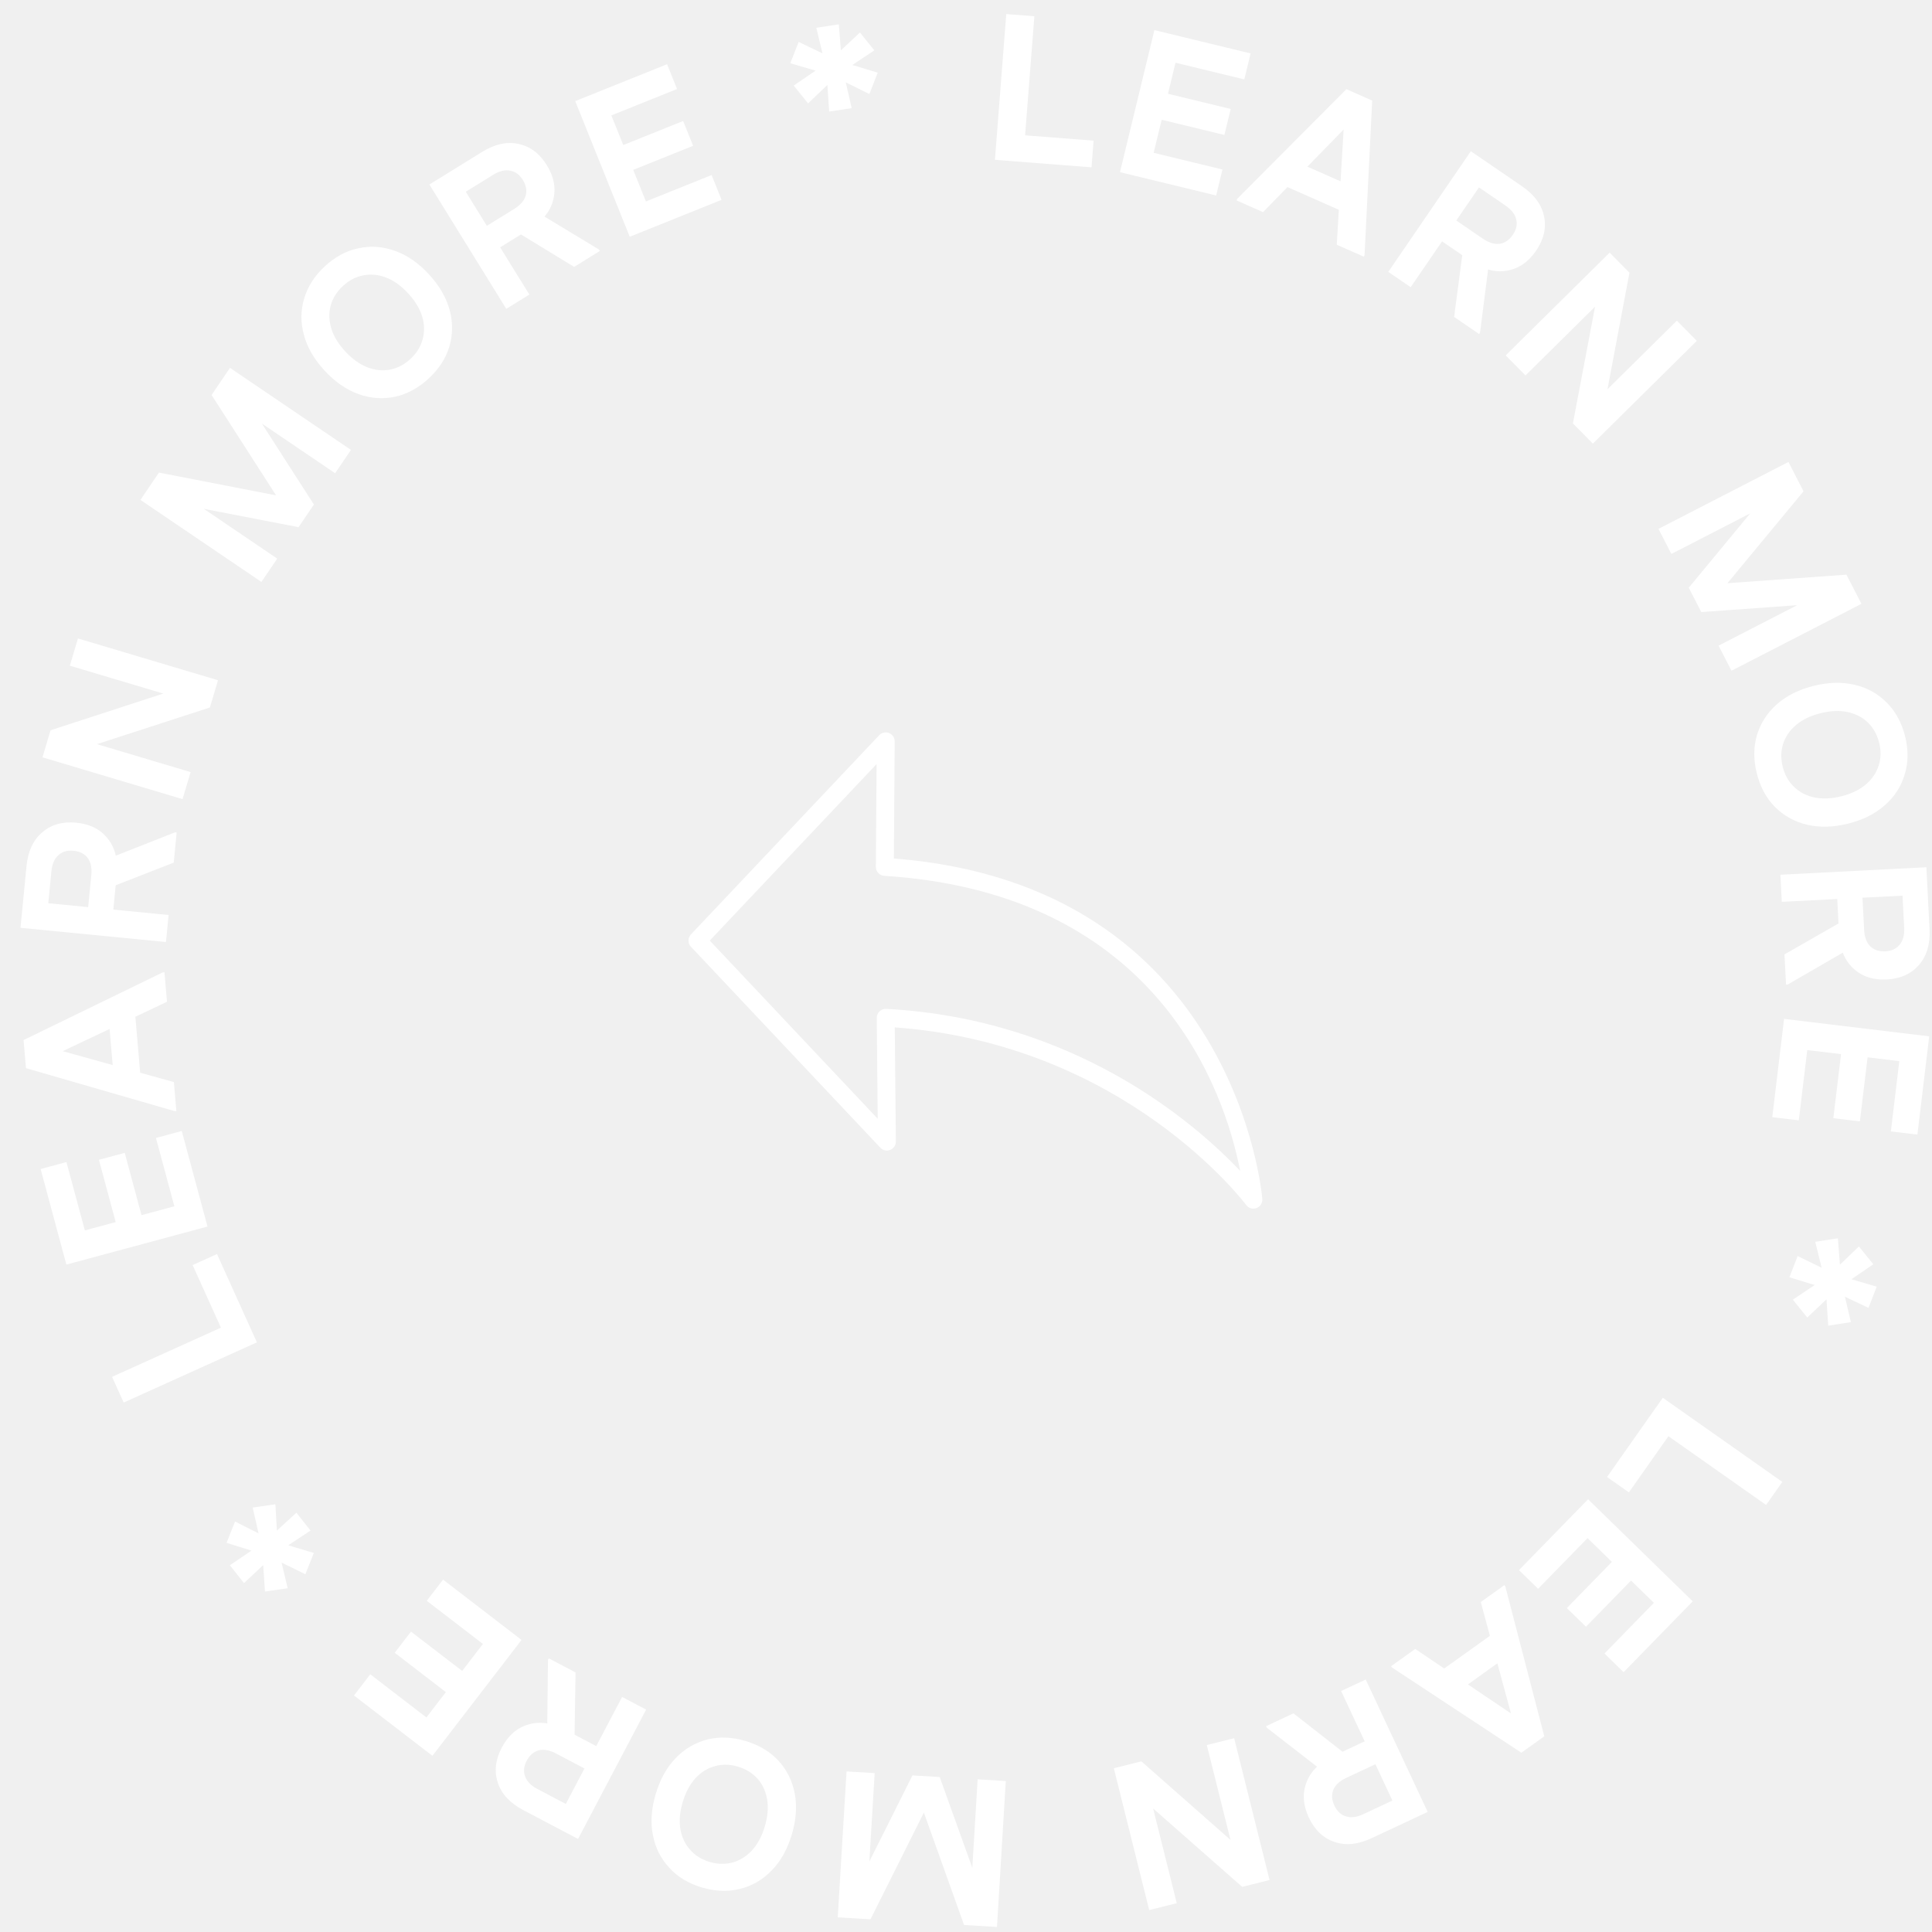
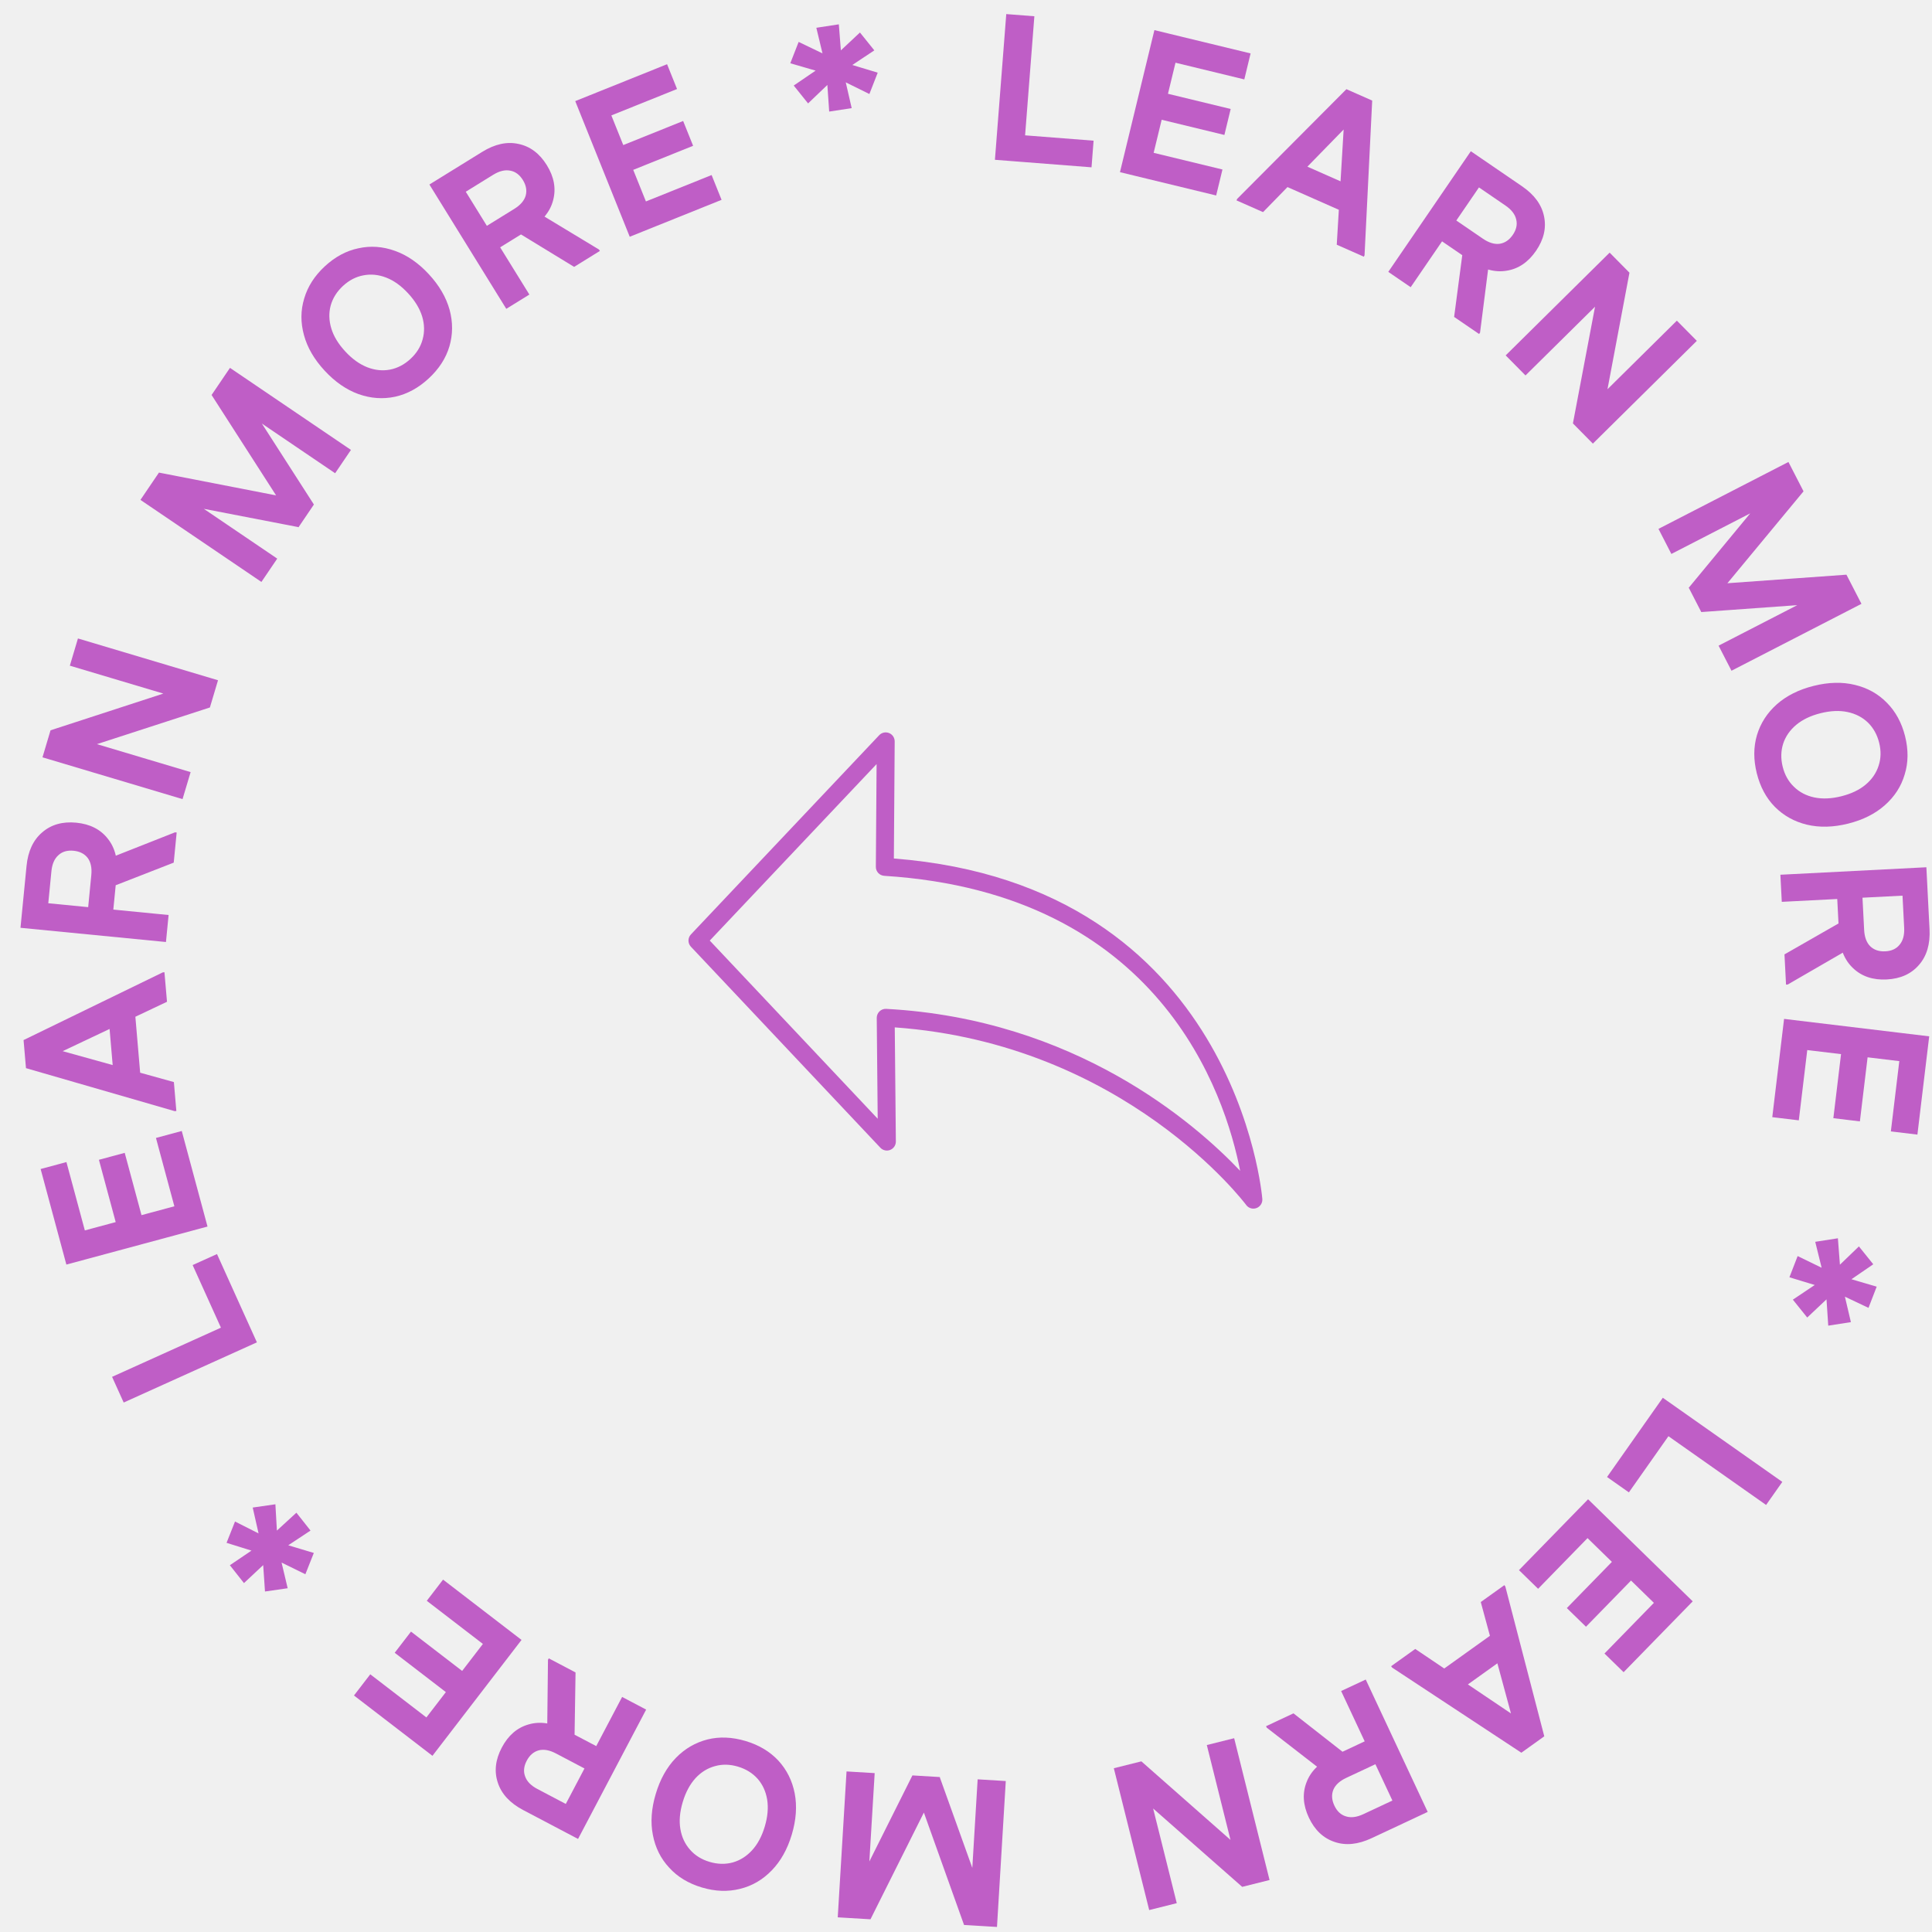
<svg xmlns="http://www.w3.org/2000/svg" width="101" height="101" viewBox="0 0 101 101" fill="none">
-   <path d="M52.012 8.354L52.605 0.736L54.074 0.85L53.481 8.468L52.012 8.354ZM52.763 8.412L52.871 7.019L57.17 7.354L57.062 8.747L52.763 8.412Z" fill="white" />
-   <path d="M58.549 9L60.349 1.574L61.781 1.921L59.981 9.347L58.549 9ZM59.281 9.178L59.61 7.82L63.907 8.861L63.578 10.219L59.281 9.178ZM60.029 6.091L60.359 4.733L64.337 5.697L64.008 7.055L60.029 6.091ZM60.752 3.109L61.081 1.752L65.378 2.793L65.049 4.151L60.752 3.109Z" fill="white" />
-   <path d="M69.882 12.793L70.354 4.898L70.387 4.662L71.735 5.258L71.335 13.341L71.3 13.42L69.882 12.793ZM64.641 10.476L64.676 10.396L70.387 4.662L71.735 5.258L71.552 5.428L66.029 11.089L64.641 10.476ZM66.612 9.473L67.477 8.328L71.081 9.922L70.815 11.332L66.612 9.473Z" fill="white" />
-   <path d="M72.576 14.213L76.891 7.906L78.062 8.708L73.747 15.014L72.576 14.213ZM74.811 12.223L75.556 11.133L77.52 12.477C77.833 12.691 78.124 12.78 78.395 12.745C78.67 12.704 78.9 12.548 79.085 12.278L80.301 13.11C79.894 13.705 79.384 14.052 78.769 14.151C78.16 14.255 77.534 14.087 76.892 13.647L74.811 12.223ZM79.085 12.278C79.27 12.008 79.33 11.74 79.264 11.475C79.203 11.203 79.016 10.961 78.704 10.747L76.74 9.403L77.486 8.313L79.567 9.737C80.21 10.177 80.593 10.699 80.717 11.304C80.847 11.914 80.708 12.515 80.301 13.11L79.085 12.278ZM76.018 16.568L76.504 12.88L77.882 13.399L77.373 17.389L77.324 17.461L76.018 16.568Z" fill="white" />
-   <path d="M82.228 22.135L83.868 13.484L84.148 13.207L85.184 14.256L83.551 22.915L83.271 23.191L82.228 22.135ZM78.713 18.579L84.148 13.207L85.184 14.256L79.749 19.627L78.713 18.579ZM82.228 22.135L87.662 16.763L88.706 17.819L83.271 23.191L82.228 22.135Z" fill="white" />
-   <path d="M88.279 30.715L88.488 30.62L96.527 30.043L97.182 31.314L96.978 31.419L88.939 31.997L88.279 30.715ZM86.701 27.648L93.495 24.151L94.169 25.462L87.375 28.959L86.701 27.648ZM88.284 30.725L93.421 24.509L93.625 24.404L94.284 25.685L89.143 31.892L88.939 31.997L88.284 30.725ZM89.843 33.753L96.637 30.256L97.312 31.567L90.518 35.064L89.843 33.753Z" fill="white" />
-   <path d="M91.84 40.423C91.664 39.717 91.666 39.053 91.849 38.43C92.038 37.805 92.384 37.268 92.887 36.82C93.397 36.37 94.041 36.048 94.817 35.855C95.594 35.661 96.31 35.644 96.965 35.803C97.626 35.96 98.184 36.271 98.638 36.735C99.098 37.198 99.416 37.782 99.593 38.488C99.77 39.201 99.764 39.867 99.573 40.484C99.391 41.108 99.045 41.644 98.535 42.094C98.031 42.542 97.392 42.863 96.615 43.057C95.838 43.251 95.119 43.269 94.457 43.111C93.802 42.952 93.245 42.642 92.784 42.179C92.333 41.721 92.018 41.136 91.84 40.423ZM93.195 40.085C93.301 40.508 93.497 40.857 93.783 41.131C94.07 41.412 94.424 41.597 94.844 41.687C95.271 41.776 95.743 41.756 96.258 41.627C96.781 41.496 97.206 41.293 97.534 41.016C97.863 40.739 98.088 40.409 98.21 40.026C98.334 39.65 98.343 39.25 98.237 38.827C98.131 38.403 97.934 38.051 97.647 37.77C97.361 37.496 97.008 37.314 96.588 37.224C96.168 37.134 95.697 37.154 95.174 37.285C94.659 37.413 94.233 37.617 93.898 37.896C93.57 38.173 93.344 38.499 93.22 38.875C93.098 39.258 93.09 39.661 93.195 40.085Z" fill="white" />
-   <path d="M93.074 45.729L100.706 45.338L100.778 46.755L93.147 47.146L93.074 45.729ZM96.011 46.3L97.33 46.232L97.452 48.609C97.471 48.987 97.577 49.273 97.769 49.467C97.969 49.661 98.232 49.749 98.559 49.733L98.634 51.204C97.915 51.241 97.329 51.045 96.877 50.617C96.426 50.195 96.18 49.596 96.14 48.818L96.011 46.3ZM98.559 49.733C98.886 49.716 99.135 49.601 99.306 49.388C99.485 49.175 99.564 48.879 99.545 48.502L99.423 46.125L100.742 46.057L100.871 48.576C100.911 49.353 100.728 49.975 100.322 50.44C99.916 50.913 99.354 51.167 98.634 51.204L98.559 49.733ZM93.288 49.893L96.516 48.045L96.938 49.455L93.456 51.469L93.369 51.474L93.288 49.893Z" fill="white" />
-   <path d="M93.267 53.265L100.854 54.177L100.678 55.64L93.091 54.728L93.267 53.265ZM93.177 54.013L94.565 54.179L94.037 58.569L92.65 58.402L93.177 54.013ZM96.331 54.392L97.719 54.559L97.23 58.623L95.843 58.456L96.331 54.392ZM99.377 54.758L100.764 54.925L100.237 59.314L98.849 59.147L99.377 54.758Z" fill="white" />
-   <path d="M93.726 67.943L95.575 66.704L96.097 67.35L94.477 68.877L93.726 67.943ZM95.975 66.636L98.109 67.263L97.68 68.372L95.672 67.42L95.975 66.636ZM93.976 65.664L95.975 66.636L95.672 67.42L93.546 66.773L93.976 65.664ZM95.575 66.704L97.179 65.159L97.93 66.093L96.097 67.35L95.575 66.704ZM95.429 67.08L96.251 66.953L96.76 69.117L95.576 69.302L95.429 67.08ZM94.896 64.919L96.08 64.734L96.251 66.953L95.429 67.08L94.896 64.919Z" fill="white" />
-   <path d="M86.927 73.072L93.175 77.47L92.327 78.675L86.079 74.277L86.927 73.072ZM86.493 73.688L87.636 74.492L85.154 78.018L84.012 77.214L86.493 73.688Z" fill="white" />
-   <path d="M83.021 78.378L88.491 83.714L87.462 84.769L81.992 79.433L83.021 78.378ZM82.495 78.917L83.495 79.893L80.408 83.058L79.408 82.082L82.495 78.917ZM84.769 81.135L85.769 82.111L82.911 85.041L81.91 84.066L84.769 81.135ZM86.965 83.277L87.965 84.253L84.878 87.418L83.878 86.442L86.965 83.277Z" fill="white" />
-   <path d="M73.985 86.203L80.545 90.622L80.731 90.77L79.533 91.628L72.775 87.176L72.724 87.105L73.985 86.203ZM78.645 82.867L78.695 82.938L80.731 90.77L79.533 91.628L79.48 91.384L77.411 83.75L78.645 82.867ZM78.506 85.074L79.053 86.4L75.849 88.694L74.769 87.749L78.506 85.074Z" fill="white" />
-   <path d="M71.397 87.802L74.636 94.722L73.351 95.324L70.111 88.403L71.397 87.802ZM71.975 90.737L72.535 91.933L70.38 92.942C70.037 93.103 69.812 93.309 69.705 93.56C69.601 93.817 69.618 94.095 69.757 94.391L68.422 95.016C68.117 94.364 68.077 93.747 68.304 93.167C68.524 92.59 68.986 92.136 69.692 91.806L71.975 90.737ZM69.757 94.391C69.895 94.688 70.096 94.875 70.358 94.954C70.622 95.039 70.926 95.001 71.269 94.841L73.424 93.832L73.984 95.028L71.7 96.097C70.995 96.427 70.35 96.492 69.766 96.291C69.176 96.094 68.728 95.669 68.422 95.016L69.757 94.391ZM67.62 89.57L70.549 91.863L69.403 92.785L66.224 90.32L66.186 90.241L67.62 89.57Z" fill="white" />
-   <path d="M59.668 92.079L66.273 97.901L66.369 98.283L64.939 98.64L58.323 92.82L58.228 92.439L59.668 92.079ZM64.519 90.869L66.369 98.283L64.939 98.64L63.089 91.226L64.519 90.869ZM59.668 92.079L61.518 99.493L60.077 99.853L58.228 92.439L59.668 92.079Z" fill="white" />
-   <path d="M49.137 92.9L49.112 93.129L45.506 100.336L44.078 100.25L44.092 100.021L47.699 92.814L49.137 92.9ZM52.58 93.108L52.12 100.736L50.649 100.647L51.109 93.019L52.58 93.108ZM49.126 92.9L51.85 100.49L51.836 100.718L50.398 100.632L47.685 93.042L47.699 92.814L49.126 92.9ZM45.726 92.694L45.266 100.322L43.795 100.233L44.255 92.606L45.726 92.694Z" fill="white" />
-   <path d="M38.979 91.016C39.676 91.224 40.246 91.565 40.69 92.039C41.131 92.52 41.416 93.091 41.545 93.752C41.673 94.421 41.622 95.138 41.393 95.906C41.164 96.673 40.814 97.297 40.344 97.78C39.871 98.269 39.32 98.591 38.689 98.744C38.057 98.905 37.392 98.881 36.694 98.673C35.99 98.463 35.42 98.118 34.986 97.639C34.543 97.165 34.258 96.594 34.13 95.926C34.001 95.265 34.051 94.551 34.28 93.784C34.509 93.016 34.859 92.388 35.332 91.899C35.802 91.416 36.354 91.095 36.987 90.934C37.61 90.779 38.274 90.806 38.979 91.016ZM38.579 92.355C38.161 92.23 37.761 92.221 37.38 92.328C36.992 92.432 36.652 92.642 36.36 92.957C36.067 93.28 35.844 93.696 35.692 94.205C35.538 94.721 35.496 95.191 35.568 95.614C35.639 96.038 35.808 96.4 36.075 96.7C36.336 96.998 36.675 97.209 37.094 97.334C37.512 97.459 37.915 97.469 38.303 97.365C38.684 97.258 39.021 97.047 39.312 96.732C39.604 96.416 39.827 96 39.981 95.484C40.133 94.975 40.174 94.505 40.105 94.075C40.034 93.651 39.868 93.29 39.608 92.992C39.34 92.692 38.998 92.48 38.579 92.355Z" fill="white" />
-   <path d="M33.779 89.373L30.219 96.135L28.963 95.474L32.523 88.712L33.779 89.373ZM31.788 91.607L31.173 92.776L29.067 91.668C28.733 91.491 28.433 91.436 28.168 91.502C27.899 91.575 27.689 91.756 27.536 92.046L26.232 91.359C26.568 90.722 27.035 90.318 27.634 90.148C28.227 89.975 28.868 90.07 29.557 90.433L31.788 91.607ZM27.536 92.046C27.384 92.335 27.355 92.608 27.451 92.864C27.543 93.127 27.756 93.346 28.091 93.522L30.197 94.631L29.582 95.799L27.35 94.625C26.661 94.262 26.22 93.787 26.027 93.201C25.828 92.611 25.896 91.997 26.232 91.359L27.536 92.046ZM30.088 87.431L30.03 91.15L28.602 90.793L28.647 86.771L28.688 86.694L30.088 87.431Z" fill="white" />
-   <path d="M27.264 85.731L22.607 91.789L21.439 90.891L26.096 84.833L27.264 85.731ZM26.667 85.272L25.816 86.38L22.311 83.686L23.162 82.578L26.667 85.272ZM24.731 87.791L23.88 88.898L20.634 86.403L21.486 85.296L24.731 87.791ZM22.862 90.222L22.01 91.33L18.505 88.636L19.357 87.528L22.862 90.222Z" fill="white" />
-   <path d="M14.397 78.64L14.524 80.862L13.702 80.983L13.211 78.811L14.397 78.64ZM14.378 81.241L12.754 82.76L12.017 81.826L13.858 80.581L14.378 81.241ZM16.233 80.014L14.378 81.241L13.858 80.581L15.495 79.08L16.233 80.014ZM14.524 80.862L15.039 83.029L13.853 83.2L13.702 80.983L14.524 80.862ZM14.274 80.545L13.965 81.317L11.844 80.655L12.286 79.541L14.274 80.545ZM16.406 81.184L15.964 82.298L13.965 81.317L14.274 80.545L16.406 81.184Z" fill="white" />
-   <path d="M13.43 70.174L6.466 73.321L5.859 71.978L12.823 68.832L13.43 70.174ZM13.119 69.488L11.846 70.063L10.07 66.134L11.344 65.559L13.119 69.488Z" fill="white" />
-   <path d="M10.848 64.121L3.47 66.109L3.087 64.686L10.465 62.698L10.848 64.121ZM10.652 63.394L9.303 63.758L8.153 59.489L9.502 59.125L10.652 63.394ZM7.585 64.221L6.236 64.584L5.171 60.631L6.52 60.268L7.585 64.221ZM4.623 65.019L3.274 65.382L2.124 61.113L3.473 60.75L4.623 65.019Z" fill="white" />
-   <path d="M8.73 52.37L1.581 55.755L1.358 55.84L1.232 54.372L8.51 50.833L8.597 50.826L8.73 52.37ZM9.219 58.08L9.132 58.088L1.358 55.84L1.232 54.372L1.469 54.45L9.09 56.568L9.219 58.08ZM7.392 56.834L5.972 56.628L5.635 52.701L7 52.256L7.392 56.834Z" fill="white" />
-   <path d="M8.676 49.246L1.071 48.503L1.209 47.091L8.814 47.834L8.676 49.246ZM5.856 48.247L4.542 48.118L4.773 45.75C4.81 45.373 4.748 45.075 4.587 44.854C4.418 44.633 4.171 44.507 3.845 44.475L3.989 43.008C4.706 43.078 5.256 43.358 5.639 43.849C6.023 44.333 6.178 44.962 6.102 45.737L5.856 48.247ZM3.845 44.475C3.519 44.443 3.256 44.519 3.055 44.705C2.847 44.889 2.724 45.169 2.688 45.546L2.456 47.914L1.141 47.786L1.387 45.276C1.462 44.501 1.736 43.914 2.206 43.514C2.677 43.106 3.272 42.938 3.989 43.008L3.845 44.475ZM9.082 45.096L5.616 46.447L5.407 44.989L9.149 43.512L9.236 43.521L9.082 45.096Z" fill="white" />
-   <path d="M10.973 36.985L2.598 39.703L2.221 39.591L2.642 38.178L11.021 35.45L11.397 35.562L10.973 36.985ZM9.543 41.776L2.221 39.591L2.642 38.178L9.965 40.364L9.543 41.776ZM10.973 36.985L3.651 34.8L4.075 33.377L11.397 35.562L10.973 36.985Z" fill="white" />
-   <path d="M15.602 27.568L15.418 27.43L11.061 20.649L11.863 19.466L12.053 19.595L16.41 26.375L15.602 27.568ZM13.666 30.422L7.342 26.133L8.169 24.914L14.493 29.203L13.666 30.422ZM15.608 27.558L7.691 26.027L7.501 25.898L8.31 24.706L16.221 26.246L16.41 26.375L15.608 27.558ZM17.52 24.74L11.196 20.451L12.023 19.231L18.347 23.52L17.52 24.74Z" fill="white" />
-   <path d="M22.408 19.788C21.873 20.282 21.29 20.599 20.656 20.74C20.017 20.875 19.38 20.829 18.745 20.604C18.105 20.373 17.514 19.964 16.97 19.376C16.426 18.789 16.067 18.17 15.891 17.519C15.71 16.863 15.714 16.225 15.903 15.604C16.087 14.978 16.446 14.417 16.98 13.923C17.52 13.424 18.106 13.109 18.739 12.979C19.373 12.839 20.01 12.884 20.65 13.115C21.285 13.341 21.874 13.747 22.418 14.335C22.962 14.922 23.324 15.544 23.505 16.2C23.68 16.85 23.676 17.489 23.492 18.115C23.309 18.731 22.947 19.289 22.408 19.788ZM21.459 18.762C21.779 18.466 21.991 18.126 22.093 17.744C22.201 17.357 22.193 16.957 22.07 16.546C21.942 16.129 21.697 15.726 21.336 15.336C20.971 14.94 20.587 14.665 20.186 14.511C19.786 14.356 19.388 14.318 18.994 14.395C18.605 14.468 18.25 14.652 17.929 14.949C17.609 15.245 17.395 15.587 17.287 15.974C17.185 16.357 17.195 16.753 17.318 17.165C17.441 17.577 17.686 17.98 18.052 18.375C18.412 18.765 18.796 19.04 19.201 19.2C19.602 19.355 19.997 19.396 20.386 19.323C20.781 19.246 21.138 19.059 21.459 18.762Z" fill="white" />
-   <path d="M26.467 16.145L22.448 9.646L23.655 8.9L27.674 15.399L26.467 16.145ZM25.553 13.297L24.858 12.173L26.882 10.922C27.204 10.723 27.404 10.492 27.481 10.23C27.555 9.962 27.506 9.689 27.334 9.41L28.587 8.635C28.966 9.248 29.076 9.855 28.919 10.458C28.767 11.057 28.36 11.561 27.698 11.97L25.553 13.297ZM27.334 9.41C27.161 9.132 26.941 8.969 26.672 8.921C26.399 8.867 26.102 8.94 25.78 9.139L23.756 10.391L23.061 9.267L25.206 7.941C25.868 7.531 26.501 7.392 27.104 7.524C27.714 7.652 28.208 8.022 28.587 8.635L27.334 9.41ZM30.014 13.952L26.839 12.014L27.871 10.964L31.314 13.045L31.36 13.119L30.014 13.952Z" fill="white" />
-   <path d="M32.921 12.377L30.072 5.286L31.439 4.737L34.288 11.827L32.921 12.377ZM33.62 12.096L33.099 10.799L37.201 9.151L37.722 10.447L33.62 12.096ZM32.436 9.148L31.915 7.852L35.713 6.325L36.234 7.622L32.436 9.148ZM31.292 6.302L30.771 5.005L34.873 3.357L35.394 4.654L31.292 6.302Z" fill="white" />
-   <path d="M45.449 4.915L43.453 3.929L43.754 3.154L45.885 3.799L45.449 4.915ZM43.196 3.615L42.676 1.452L43.852 1.272L44.026 3.487L43.196 3.615ZM43.348 5.833L43.196 3.615L44.026 3.487L44.524 5.653L43.348 5.833ZM43.453 3.929L41.315 3.307L41.751 2.191L43.754 3.154L43.453 3.929ZM43.853 3.867L43.334 3.218L44.956 1.699L45.707 2.633L43.853 3.867ZM42.244 5.406L41.494 4.472L43.334 3.218L43.853 3.867L42.244 5.406Z" fill="white" />
+   <path d="M52.012 8.354L52.605 0.736L54.074 0.85L53.481 8.468L52.012 8.354ZM52.763 8.412L52.871 7.019L57.17 7.354L57.062 8.747L52.763 8.412Z" fill="#bf5ec6" />
+   <path d="M58.549 9L60.349 1.574L61.781 1.921L59.981 9.347L58.549 9ZM59.281 9.178L59.61 7.82L63.907 8.861L63.578 10.219L59.281 9.178ZM60.029 6.091L60.359 4.733L64.337 5.697L64.008 7.055L60.029 6.091ZM60.752 3.109L61.081 1.752L65.378 2.793L65.049 4.151L60.752 3.109Z" fill="#bf5ec6" />
+   <path d="M69.882 12.793L70.354 4.898L70.387 4.662L71.735 5.258L71.335 13.341L71.3 13.42L69.882 12.793ZM64.641 10.476L64.676 10.396L70.387 4.662L71.735 5.258L71.552 5.428L66.029 11.089L64.641 10.476ZM66.612 9.473L67.477 8.328L71.081 9.922L70.815 11.332L66.612 9.473Z" fill="#bf5ec6" />
+   <path d="M72.576 14.213L76.891 7.906L78.062 8.708L73.747 15.014L72.576 14.213ZM74.811 12.223L75.556 11.133L77.52 12.477C77.833 12.691 78.124 12.78 78.395 12.745C78.67 12.704 78.9 12.548 79.085 12.278L80.301 13.11C79.894 13.705 79.384 14.052 78.769 14.151C78.16 14.255 77.534 14.087 76.892 13.647L74.811 12.223ZM79.085 12.278C79.27 12.008 79.33 11.74 79.264 11.475C79.203 11.203 79.016 10.961 78.704 10.747L76.74 9.403L77.486 8.313L79.567 9.737C80.21 10.177 80.593 10.699 80.717 11.304C80.847 11.914 80.708 12.515 80.301 13.11L79.085 12.278ZM76.018 16.568L76.504 12.88L77.882 13.399L77.373 17.389L77.324 17.461L76.018 16.568Z" fill="#bf5ec6" />
+   <path d="M82.228 22.135L83.868 13.484L84.148 13.207L85.184 14.256L83.551 22.915L83.271 23.191L82.228 22.135ZM78.713 18.579L84.148 13.207L85.184 14.256L79.749 19.627L78.713 18.579ZM82.228 22.135L87.662 16.763L88.706 17.819L83.271 23.191L82.228 22.135Z" fill="#bf5ec6" />
+   <path d="M88.279 30.715L88.488 30.62L96.527 30.043L97.182 31.314L96.978 31.419L88.939 31.997L88.279 30.715ZM86.701 27.648L93.495 24.151L94.169 25.462L87.375 28.959L86.701 27.648ZM88.284 30.725L93.421 24.509L93.625 24.404L94.284 25.685L89.143 31.892L88.939 31.997L88.284 30.725ZM89.843 33.753L96.637 30.256L97.312 31.567L90.518 35.064L89.843 33.753Z" fill="#bf5ec6" />
+   <path d="M91.84 40.423C91.664 39.717 91.666 39.053 91.849 38.43C92.038 37.805 92.384 37.268 92.887 36.82C93.397 36.37 94.041 36.048 94.817 35.855C95.594 35.661 96.31 35.644 96.965 35.803C97.626 35.96 98.184 36.271 98.638 36.735C99.098 37.198 99.416 37.782 99.593 38.488C99.77 39.201 99.764 39.867 99.573 40.484C99.391 41.108 99.045 41.644 98.535 42.094C98.031 42.542 97.392 42.863 96.615 43.057C95.838 43.251 95.119 43.269 94.457 43.111C93.802 42.952 93.245 42.642 92.784 42.179C92.333 41.721 92.018 41.136 91.84 40.423ZM93.195 40.085C93.301 40.508 93.497 40.857 93.783 41.131C94.07 41.412 94.424 41.597 94.844 41.687C95.271 41.776 95.743 41.756 96.258 41.627C96.781 41.496 97.206 41.293 97.534 41.016C97.863 40.739 98.088 40.409 98.21 40.026C98.334 39.65 98.343 39.25 98.237 38.827C98.131 38.403 97.934 38.051 97.647 37.77C97.361 37.496 97.008 37.314 96.588 37.224C96.168 37.134 95.697 37.154 95.174 37.285C94.659 37.413 94.233 37.617 93.898 37.896C93.57 38.173 93.344 38.499 93.22 38.875C93.098 39.258 93.09 39.661 93.195 40.085Z" fill="#bf5ec6" />
+   <path d="M93.074 45.729L100.706 45.338L100.778 46.755L93.147 47.146L93.074 45.729ZM96.011 46.3L97.33 46.232L97.452 48.609C97.471 48.987 97.577 49.273 97.769 49.467C97.969 49.661 98.232 49.749 98.559 49.733L98.634 51.204C97.915 51.241 97.329 51.045 96.877 50.617C96.426 50.195 96.18 49.596 96.14 48.818L96.011 46.3ZM98.559 49.733C98.886 49.716 99.135 49.601 99.306 49.388C99.485 49.175 99.564 48.879 99.545 48.502L99.423 46.125L100.742 46.057L100.871 48.576C100.911 49.353 100.728 49.975 100.322 50.44C99.916 50.913 99.354 51.167 98.634 51.204L98.559 49.733ZM93.288 49.893L96.516 48.045L96.938 49.455L93.456 51.469L93.369 51.474L93.288 49.893Z" fill="#bf5ec6" />
+   <path d="M93.267 53.265L100.854 54.177L100.678 55.64L93.091 54.728L93.267 53.265ZM93.177 54.013L94.565 54.179L94.037 58.569L92.65 58.402L93.177 54.013ZM96.331 54.392L97.719 54.559L97.23 58.623L95.843 58.456L96.331 54.392ZM99.377 54.758L100.764 54.925L100.237 59.314L98.849 59.147L99.377 54.758Z" fill="#bf5ec6" />
+   <path d="M93.726 67.943L95.575 66.704L96.097 67.35L94.477 68.877L93.726 67.943ZM95.975 66.636L98.109 67.263L97.68 68.372L95.672 67.42L95.975 66.636ZM93.976 65.664L95.975 66.636L95.672 67.42L93.546 66.773L93.976 65.664ZM95.575 66.704L97.179 65.159L97.93 66.093L96.097 67.35L95.575 66.704ZM95.429 67.08L96.251 66.953L96.76 69.117L95.576 69.302L95.429 67.08ZM94.896 64.919L96.08 64.734L96.251 66.953L95.429 67.08L94.896 64.919Z" fill="#bf5ec6" />
+   <path d="M86.927 73.072L93.175 77.47L92.327 78.675L86.079 74.277L86.927 73.072ZM86.493 73.688L87.636 74.492L85.154 78.018L84.012 77.214L86.493 73.688Z" fill="#bf5ec6" />
+   <path d="M83.021 78.378L88.491 83.714L87.462 84.769L81.992 79.433L83.021 78.378ZM82.495 78.917L83.495 79.893L80.408 83.058L79.408 82.082L82.495 78.917ZM84.769 81.135L85.769 82.111L82.911 85.041L81.91 84.066L84.769 81.135ZM86.965 83.277L87.965 84.253L84.878 87.418L83.878 86.442L86.965 83.277Z" fill="#bf5ec6" />
+   <path d="M73.985 86.203L80.545 90.622L80.731 90.77L79.533 91.628L72.775 87.176L72.724 87.105L73.985 86.203ZM78.645 82.867L78.695 82.938L80.731 90.77L79.533 91.628L79.48 91.384L77.411 83.75L78.645 82.867ZM78.506 85.074L79.053 86.4L75.849 88.694L74.769 87.749L78.506 85.074Z" fill="#bf5ec6" />
+   <path d="M71.397 87.802L74.636 94.722L73.351 95.324L70.111 88.403L71.397 87.802ZM71.975 90.737L72.535 91.933L70.38 92.942C70.037 93.103 69.812 93.309 69.705 93.56C69.601 93.817 69.618 94.095 69.757 94.391L68.422 95.016C68.117 94.364 68.077 93.747 68.304 93.167C68.524 92.59 68.986 92.136 69.692 91.806L71.975 90.737ZM69.757 94.391C69.895 94.688 70.096 94.875 70.358 94.954C70.622 95.039 70.926 95.001 71.269 94.841L73.424 93.832L73.984 95.028L71.7 96.097C70.995 96.427 70.35 96.492 69.766 96.291C69.176 96.094 68.728 95.669 68.422 95.016L69.757 94.391ZM67.62 89.57L70.549 91.863L69.403 92.785L66.224 90.32L66.186 90.241L67.62 89.57Z" fill="#bf5ec6" />
+   <path d="M59.668 92.079L66.273 97.901L66.369 98.283L64.939 98.64L58.323 92.82L58.228 92.439L59.668 92.079ZM64.519 90.869L66.369 98.283L64.939 98.64L63.089 91.226L64.519 90.869ZM59.668 92.079L61.518 99.493L60.077 99.853L58.228 92.439L59.668 92.079Z" fill="#bf5ec6" />
+   <path d="M49.137 92.9L49.112 93.129L45.506 100.336L44.078 100.25L44.092 100.021L47.699 92.814L49.137 92.9ZM52.58 93.108L52.12 100.736L50.649 100.647L51.109 93.019L52.58 93.108ZM49.126 92.9L51.85 100.49L51.836 100.718L50.398 100.632L47.685 93.042L47.699 92.814L49.126 92.9ZM45.726 92.694L45.266 100.322L43.795 100.233L44.255 92.606L45.726 92.694Z" fill="#bf5ec6" />
+   <path d="M38.979 91.016C39.676 91.224 40.246 91.565 40.69 92.039C41.131 92.52 41.416 93.091 41.545 93.752C41.673 94.421 41.622 95.138 41.393 95.906C41.164 96.673 40.814 97.297 40.344 97.78C39.871 98.269 39.32 98.591 38.689 98.744C38.057 98.905 37.392 98.881 36.694 98.673C35.99 98.463 35.42 98.118 34.986 97.639C34.543 97.165 34.258 96.594 34.13 95.926C34.001 95.265 34.051 94.551 34.28 93.784C34.509 93.016 34.859 92.388 35.332 91.899C35.802 91.416 36.354 91.095 36.987 90.934C37.61 90.779 38.274 90.806 38.979 91.016ZM38.579 92.355C38.161 92.23 37.761 92.221 37.38 92.328C36.992 92.432 36.652 92.642 36.36 92.957C36.067 93.28 35.844 93.696 35.692 94.205C35.538 94.721 35.496 95.191 35.568 95.614C35.639 96.038 35.808 96.4 36.075 96.7C36.336 96.998 36.675 97.209 37.094 97.334C37.512 97.459 37.915 97.469 38.303 97.365C38.684 97.258 39.021 97.047 39.312 96.732C39.604 96.416 39.827 96 39.981 95.484C40.133 94.975 40.174 94.505 40.105 94.075C40.034 93.651 39.868 93.29 39.608 92.992C39.34 92.692 38.998 92.48 38.579 92.355Z" fill="#bf5ec6" />
+   <path d="M33.779 89.373L30.219 96.135L28.963 95.474L32.523 88.712L33.779 89.373ZM31.788 91.607L31.173 92.776L29.067 91.668C28.733 91.491 28.433 91.436 28.168 91.502C27.899 91.575 27.689 91.756 27.536 92.046L26.232 91.359C26.568 90.722 27.035 90.318 27.634 90.148C28.227 89.975 28.868 90.07 29.557 90.433L31.788 91.607ZM27.536 92.046C27.384 92.335 27.355 92.608 27.451 92.864C27.543 93.127 27.756 93.346 28.091 93.522L30.197 94.631L29.582 95.799L27.35 94.625C26.661 94.262 26.22 93.787 26.027 93.201C25.828 92.611 25.896 91.997 26.232 91.359L27.536 92.046ZM30.088 87.431L30.03 91.15L28.602 90.793L28.647 86.771L28.688 86.694L30.088 87.431Z" fill="#bf5ec6" />
+   <path d="M27.264 85.731L22.607 91.789L21.439 90.891L26.096 84.833L27.264 85.731ZM26.667 85.272L25.816 86.38L22.311 83.686L23.162 82.578L26.667 85.272ZM24.731 87.791L23.88 88.898L20.634 86.403L21.486 85.296L24.731 87.791ZM22.862 90.222L22.01 91.33L18.505 88.636L19.357 87.528L22.862 90.222Z" fill="#bf5ec6" />
+   <path d="M14.397 78.64L14.524 80.862L13.702 80.983L13.211 78.811L14.397 78.64ZM14.378 81.241L12.754 82.76L12.017 81.826L13.858 80.581L14.378 81.241ZM16.233 80.014L14.378 81.241L13.858 80.581L15.495 79.08L16.233 80.014ZM14.524 80.862L15.039 83.029L13.853 83.2L13.702 80.983L14.524 80.862ZM14.274 80.545L13.965 81.317L11.844 80.655L12.286 79.541L14.274 80.545ZM16.406 81.184L15.964 82.298L13.965 81.317L14.274 80.545L16.406 81.184Z" fill="#bf5ec6" />
+   <path d="M13.43 70.174L6.466 73.321L5.859 71.978L12.823 68.832L13.43 70.174ZM13.119 69.488L11.846 70.063L10.07 66.134L11.344 65.559L13.119 69.488Z" fill="#bf5ec6" />
+   <path d="M10.848 64.121L3.47 66.109L3.087 64.686L10.465 62.698L10.848 64.121ZM10.652 63.394L9.303 63.758L8.153 59.489L9.502 59.125L10.652 63.394ZM7.585 64.221L6.236 64.584L5.171 60.631L6.52 60.268L7.585 64.221ZM4.623 65.019L3.274 65.382L2.124 61.113L3.473 60.75L4.623 65.019Z" fill="#bf5ec6" />
+   <path d="M8.73 52.37L1.581 55.755L1.358 55.84L1.232 54.372L8.51 50.833L8.597 50.826L8.73 52.37ZM9.219 58.08L9.132 58.088L1.358 55.84L1.232 54.372L1.469 54.45L9.09 56.568L9.219 58.08ZM7.392 56.834L5.972 56.628L5.635 52.701L7 52.256L7.392 56.834Z" fill="#bf5ec6" />
+   <path d="M8.676 49.246L1.071 48.503L1.209 47.091L8.814 47.834L8.676 49.246ZM5.856 48.247L4.542 48.118L4.773 45.75C4.81 45.373 4.748 45.075 4.587 44.854C4.418 44.633 4.171 44.507 3.845 44.475L3.989 43.008C4.706 43.078 5.256 43.358 5.639 43.849C6.023 44.333 6.178 44.962 6.102 45.737L5.856 48.247ZM3.845 44.475C3.519 44.443 3.256 44.519 3.055 44.705C2.847 44.889 2.724 45.169 2.688 45.546L2.456 47.914L1.141 47.786L1.387 45.276C1.462 44.501 1.736 43.914 2.206 43.514C2.677 43.106 3.272 42.938 3.989 43.008L3.845 44.475ZM9.082 45.096L5.616 46.447L5.407 44.989L9.149 43.512L9.236 43.521L9.082 45.096Z" fill="#bf5ec6" />
+   <path d="M10.973 36.985L2.598 39.703L2.221 39.591L2.642 38.178L11.021 35.45L11.397 35.562L10.973 36.985ZM9.543 41.776L2.221 39.591L2.642 38.178L9.965 40.364L9.543 41.776ZM10.973 36.985L3.651 34.8L4.075 33.377L11.397 35.562L10.973 36.985Z" fill="#bf5ec6" />
+   <path d="M15.602 27.568L15.418 27.43L11.061 20.649L11.863 19.466L12.053 19.595L16.41 26.375L15.602 27.568ZM13.666 30.422L7.342 26.133L8.169 24.914L14.493 29.203L13.666 30.422ZM15.608 27.558L7.691 26.027L7.501 25.898L8.31 24.706L16.221 26.246L16.41 26.375L15.608 27.558ZM17.52 24.74L11.196 20.451L12.023 19.231L18.347 23.52L17.52 24.74Z" fill="#bf5ec6" />
+   <path d="M22.408 19.788C21.873 20.282 21.29 20.599 20.656 20.74C20.017 20.875 19.38 20.829 18.745 20.604C18.105 20.373 17.514 19.964 16.97 19.376C16.426 18.789 16.067 18.17 15.891 17.519C15.71 16.863 15.714 16.225 15.903 15.604C16.087 14.978 16.446 14.417 16.98 13.923C17.52 13.424 18.106 13.109 18.739 12.979C19.373 12.839 20.01 12.884 20.65 13.115C21.285 13.341 21.874 13.747 22.418 14.335C22.962 14.922 23.324 15.544 23.505 16.2C23.68 16.85 23.676 17.489 23.492 18.115C23.309 18.731 22.947 19.289 22.408 19.788ZM21.459 18.762C21.779 18.466 21.991 18.126 22.093 17.744C22.201 17.357 22.193 16.957 22.07 16.546C21.942 16.129 21.697 15.726 21.336 15.336C20.971 14.94 20.587 14.665 20.186 14.511C19.786 14.356 19.388 14.318 18.994 14.395C18.605 14.468 18.25 14.652 17.929 14.949C17.609 15.245 17.395 15.587 17.287 15.974C17.185 16.357 17.195 16.753 17.318 17.165C17.441 17.577 17.686 17.98 18.052 18.375C18.412 18.765 18.796 19.04 19.201 19.2C19.602 19.355 19.997 19.396 20.386 19.323C20.781 19.246 21.138 19.059 21.459 18.762Z" fill="#bf5ec6" />
+   <path d="M26.467 16.145L22.448 9.646L23.655 8.9L27.674 15.399L26.467 16.145ZM25.553 13.297L24.858 12.173L26.882 10.922C27.204 10.723 27.404 10.492 27.481 10.23C27.555 9.962 27.506 9.689 27.334 9.41L28.587 8.635C28.966 9.248 29.076 9.855 28.919 10.458C28.767 11.057 28.36 11.561 27.698 11.97L25.553 13.297ZM27.334 9.41C27.161 9.132 26.941 8.969 26.672 8.921C26.399 8.867 26.102 8.94 25.78 9.139L23.756 10.391L23.061 9.267L25.206 7.941C25.868 7.531 26.501 7.392 27.104 7.524C27.714 7.652 28.208 8.022 28.587 8.635L27.334 9.41ZM30.014 13.952L26.839 12.014L27.871 10.964L31.314 13.045L31.36 13.119L30.014 13.952Z" fill="#bf5ec6" />
+   <path d="M32.921 12.377L30.072 5.286L31.439 4.737L34.288 11.827L32.921 12.377ZM33.62 12.096L33.099 10.799L37.201 9.151L37.722 10.447L33.62 12.096ZM32.436 9.148L31.915 7.852L35.713 6.325L36.234 7.622L32.436 9.148ZM31.292 6.302L30.771 5.005L34.873 3.357L35.394 4.654L31.292 6.302Z" fill="#bf5ec6" />
+   <path d="M45.449 4.915L43.453 3.929L43.754 3.154L45.885 3.799L45.449 4.915ZM43.196 3.615L42.676 1.452L43.852 1.272L44.026 3.487L43.196 3.615ZM43.348 5.833L43.196 3.615L44.026 3.487L44.524 5.653L43.348 5.833ZM43.453 3.929L41.315 3.307L41.751 2.191L43.754 3.154L43.453 3.929ZM43.853 3.867L43.334 3.218L44.956 1.699L45.707 2.633L43.853 3.867ZM42.244 5.406L41.494 4.472L43.334 3.218L43.853 3.867L42.244 5.406Z" fill="#bf5ec6" />
  <g clip-path="url(#clip0_126_608)">
-     <path d="M65.523 63.184C65.578 63.184 65.632 63.174 65.685 63.155C65.881 63.083 66.006 62.89 65.991 62.681C65.979 62.516 64.612 46.274 46.729 44.88L46.772 38.76C46.773 38.567 46.656 38.393 46.478 38.322C46.3 38.25 46.095 38.294 45.962 38.435L36.12 48.849C35.949 49.03 35.949 49.312 36.119 49.492L46.023 60C46.155 60.142 46.361 60.186 46.539 60.114C46.718 60.042 46.835 59.868 46.833 59.674L46.776 53.709C58.808 54.573 65.083 62.908 65.146 62.992C65.236 63.115 65.377 63.184 65.523 63.184ZM45.826 39.944L45.787 45.315C45.785 45.563 45.978 45.77 46.227 45.786C60.622 46.696 64.046 57.181 64.832 61.208C62.468 58.718 56.214 53.273 46.328 52.741C46.2 52.733 46.072 52.781 45.979 52.871C45.886 52.96 45.833 53.084 45.834 53.214L45.884 58.485L37.105 49.171L45.826 39.944Z" fill="white" />
+     <path d="M65.523 63.184C65.578 63.184 65.632 63.174 65.685 63.155C65.881 63.083 66.006 62.89 65.991 62.681C65.979 62.516 64.612 46.274 46.729 44.88L46.772 38.76C46.773 38.567 46.656 38.393 46.478 38.322C46.3 38.25 46.095 38.294 45.962 38.435L36.12 48.849C35.949 49.03 35.949 49.312 36.119 49.492L46.023 60C46.155 60.142 46.361 60.186 46.539 60.114C46.718 60.042 46.835 59.868 46.833 59.674L46.776 53.709C58.808 54.573 65.083 62.908 65.146 62.992C65.236 63.115 65.377 63.184 65.523 63.184ZM45.826 39.944L45.787 45.315C45.785 45.563 45.978 45.77 46.227 45.786C60.622 46.696 64.046 57.181 64.832 61.208C62.468 58.718 56.214 53.273 46.328 52.741C46.2 52.733 46.072 52.781 45.979 52.871C45.886 52.96 45.833 53.084 45.834 53.214L45.884 58.485L37.105 49.171L45.826 39.944Z" fill="#bf5ec6" />
  </g>
  <defs>
    <clipPath id="clip0_126_608">
-       <rect width="30" height="30" fill="white" transform="matrix(-1 0 0 1 65.9919 35.7356)" />
+       <rect width="30" height="30" fill="#bf5ec6" transform="matrix(-1 0 0 1 65.9919 35.7356)" />
    </clipPath>
  </defs>
</svg>
